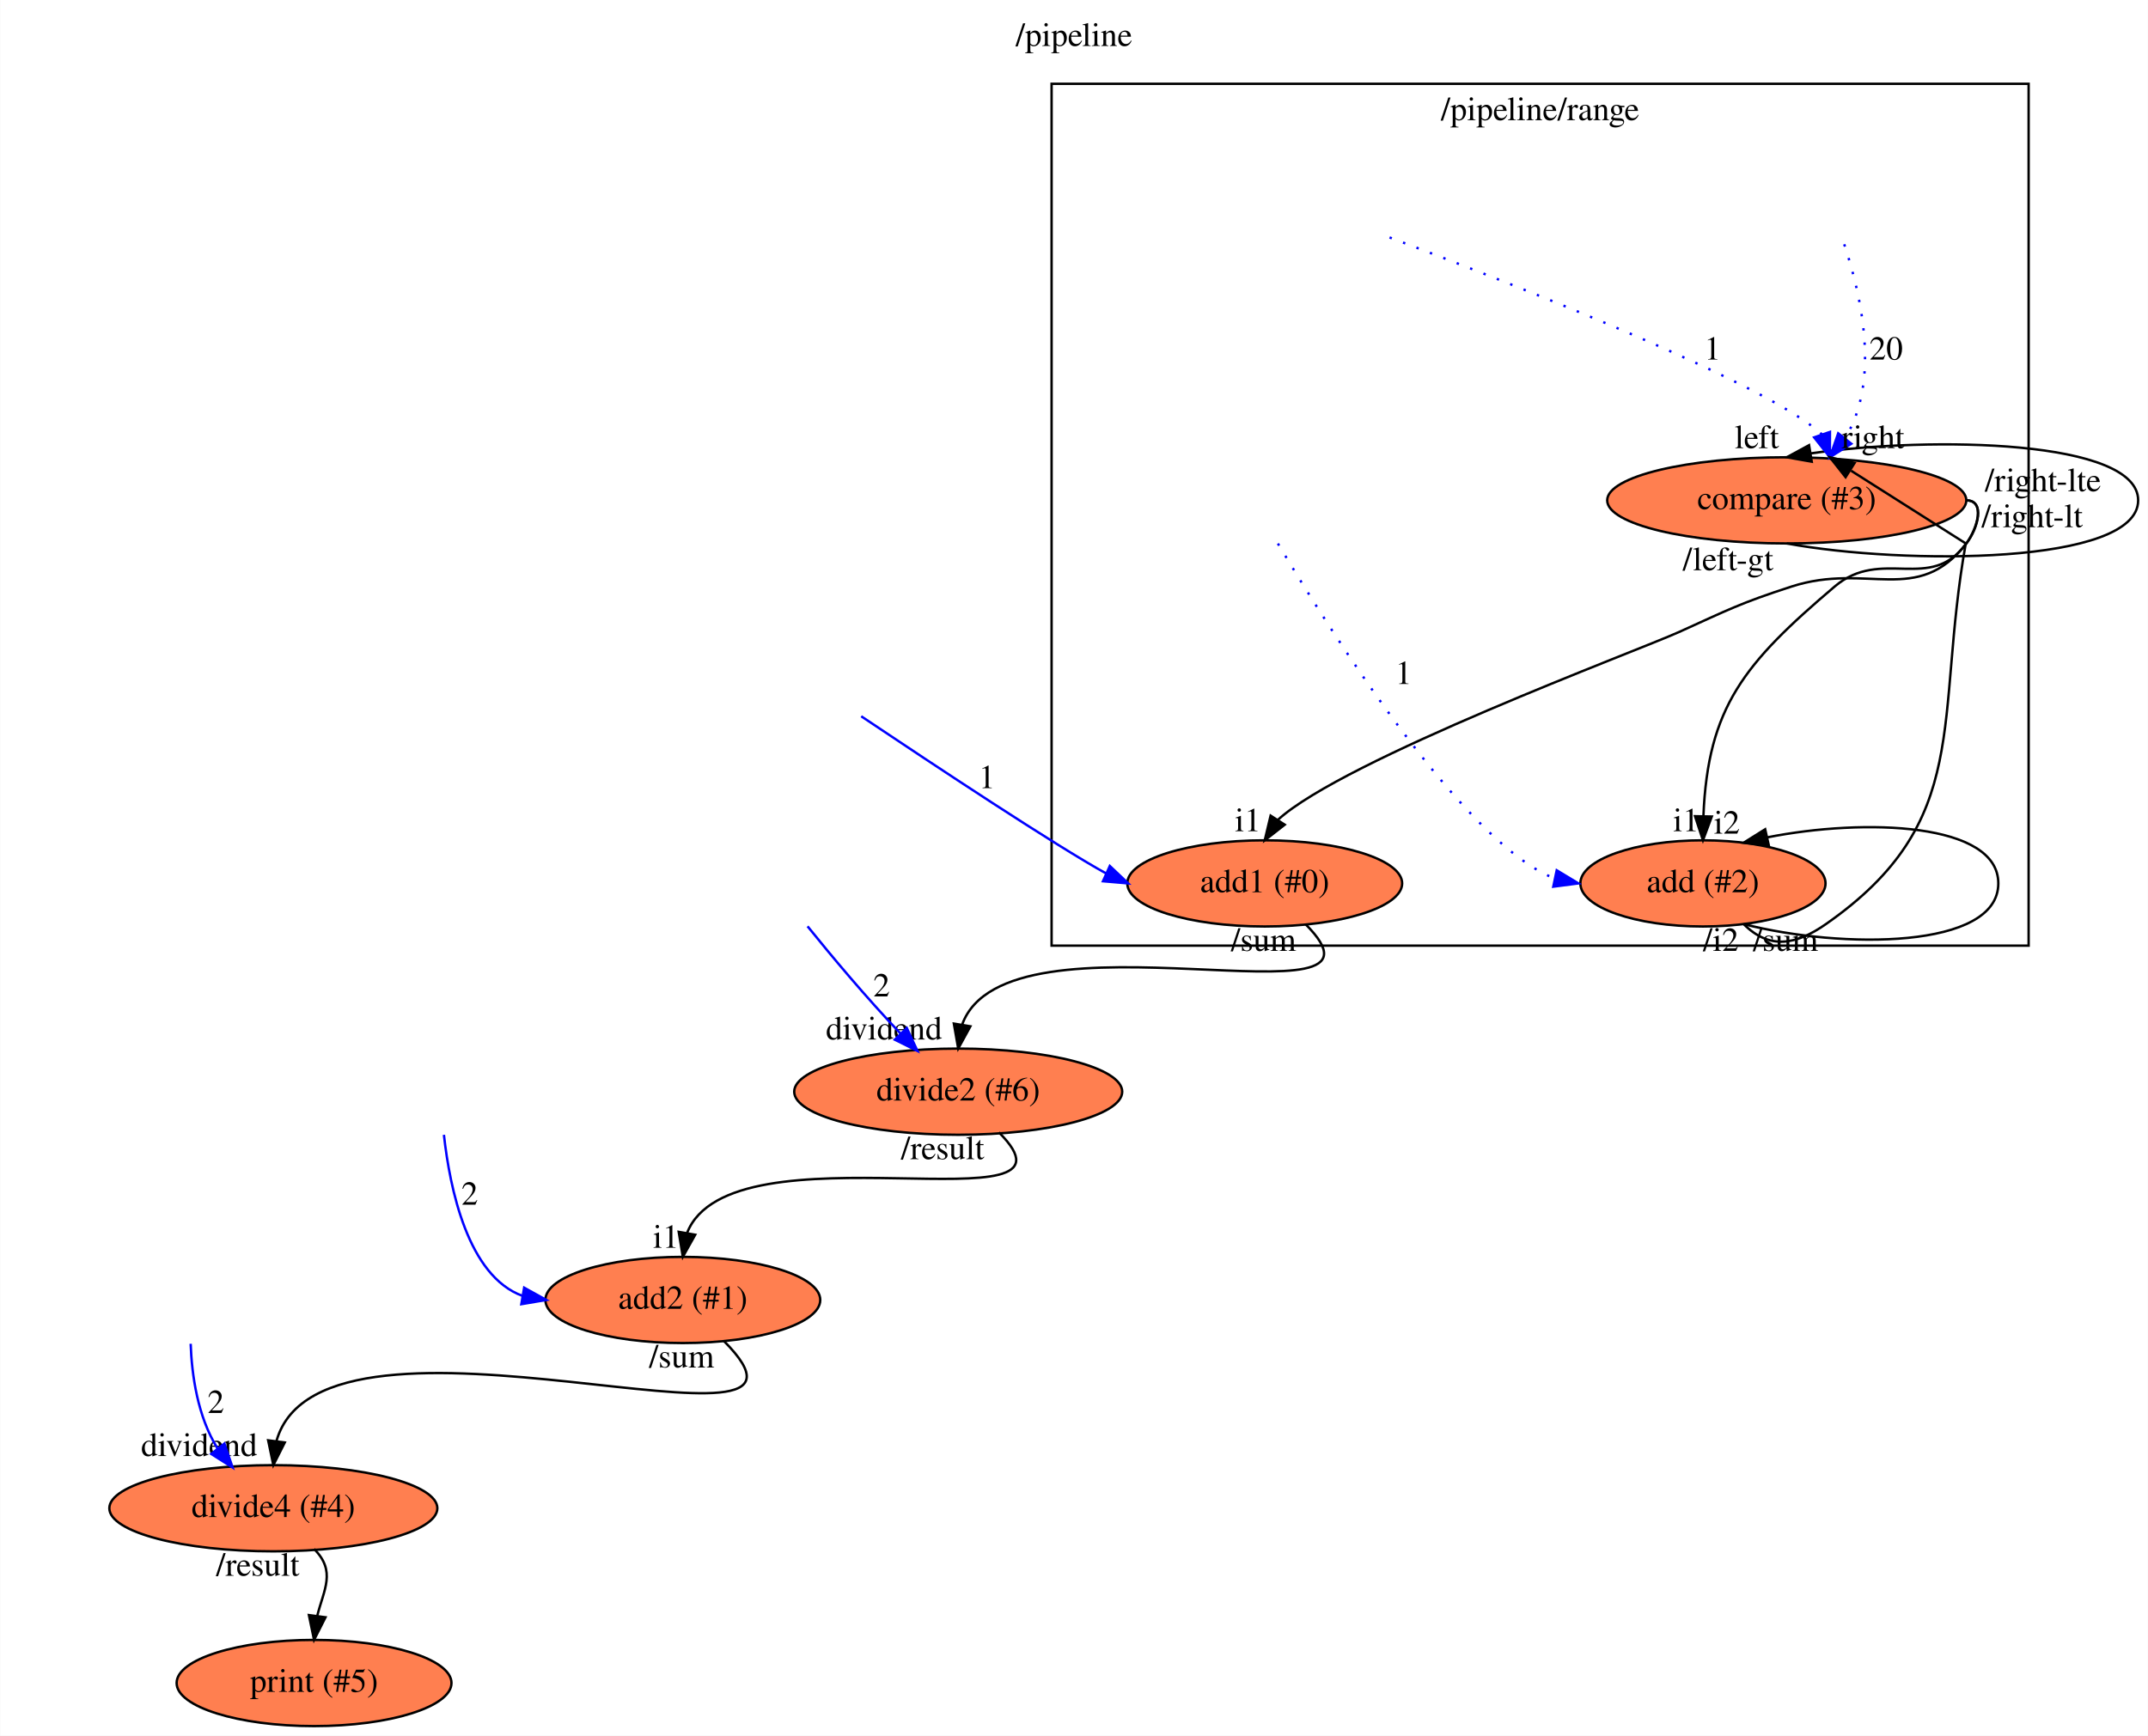
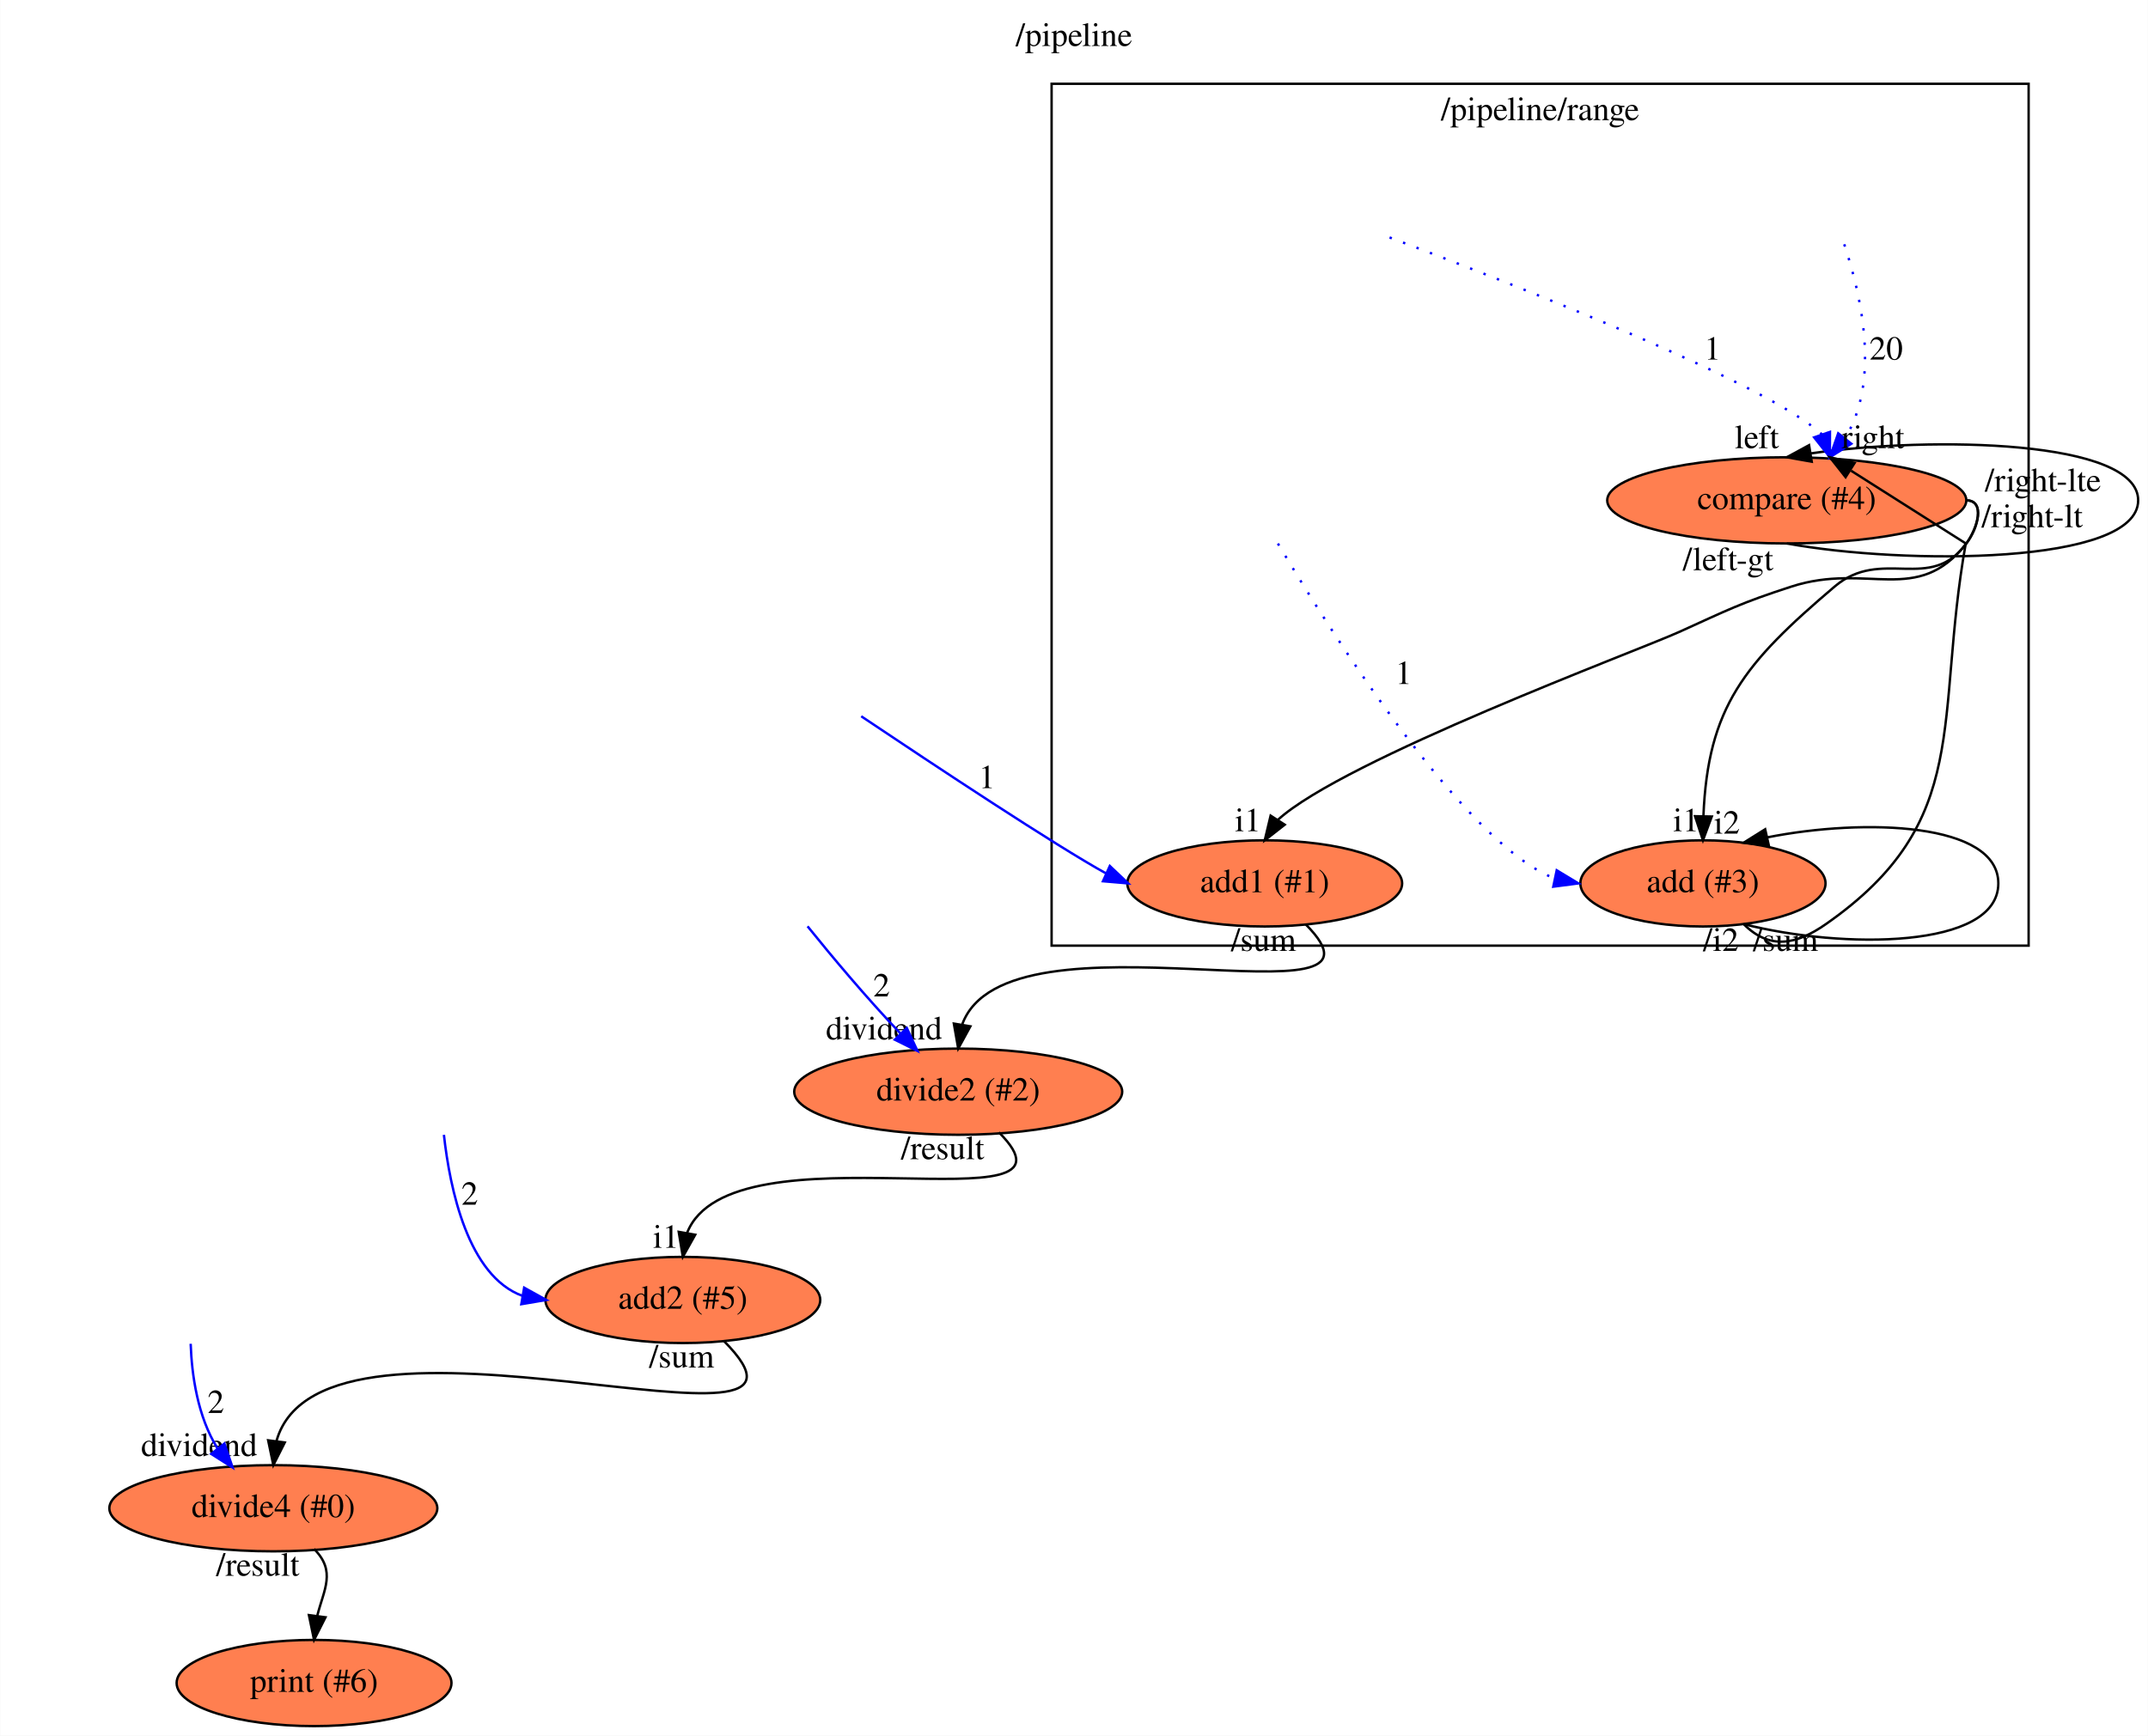
<svg xmlns="http://www.w3.org/2000/svg" xmlns:xlink="http://www.w3.org/1999/xlink" width="897pt" height="725pt" viewBox="0.00 0.00 896.79 725.00">
  <g id="graph0" class="graph" transform="scale(1 1) rotate(0) translate(4 721)">
    <polygon fill="#ffffff" stroke="transparent" points="-4,4 -4,-721 892.787,-721 892.787,4 -4,4" />
    <text text-anchor="middle" x="444.393" y="-701.8" font-family="Times,serif" font-size="14.00" fill="#000000">/pipeline</text>
    <g id="clust1" class="cluster">
      <polygon fill="none" stroke="#000000" points="435.043,-326 435.043,-686 843.043,-686 843.043,-326 435.043,-326" />
      <text text-anchor="middle" x="639.043" y="-670.8" font-family="Times,serif" font-size="14.00" fill="#000000">/pipeline/range</text>
    </g>
    <g id="node1" class="node">
      <g id="a_node1">
-         <a xlink:href="file:///home/travis/build/andrewdavidmackenzie/flow/flowstdlib/control/compare_switch/compare_switch.html" xlink:title="compare (#3)">
+         <a xlink:href="file:///home/travis/build/andrewdavidmackenzie/flow/flowstdlib/control/compare_switch/compare_switch.html" xlink:title="compare (#4)">
          <ellipse fill="#ff7f50" stroke="#000000" cx="742.043" cy="-512" rx="74.987" ry="18" />
-           <text text-anchor="middle" x="742.043" y="-508.3" font-family="Times,serif" font-size="14.00" fill="#000000">compare (#3)</text>
+           <text text-anchor="middle" x="742.043" y="-508.3" font-family="Times,serif" font-size="14.00" fill="#000000">compare (#4)</text>
        </a>
      </g>
    </g>
    <g id="edge4" class="edge">
      <path fill="none" stroke="#000000" d="M742.043,-494C790.958,-485 888.787,-485 888.787,-512 888.787,-537.26 803.162,-538.888 752.072,-531.623" />
      <polygon fill="#000000" stroke="#000000" points="752.474,-528.143 742.043,-530 751.356,-535.053 752.474,-528.143" />
      <text text-anchor="middle" x="729.543" y="-533.8" font-family="Times,serif" font-size="14.00" fill="#000000">left</text>
      <text text-anchor="middle" x="717.543" y="-482.8" font-family="Times,serif" font-size="14.00" fill="#000000">/left-gt</text>
    </g>
    <g id="node4" class="node">
      <g id="a_node4">
-         <a xlink:href="file:///home/travis/build/andrewdavidmackenzie/flow/flowstdlib/math/add/add.html" xlink:title="add1 (#0)">
+         <a xlink:href="file:///home/travis/build/andrewdavidmackenzie/flow/flowstdlib/math/add/add.html" xlink:title="add1 (#1)">
          <ellipse fill="#ff7f50" stroke="#000000" cx="524.043" cy="-352" rx="57.391" ry="18" />
-           <text text-anchor="middle" x="524.043" y="-348.3" font-family="Times,serif" font-size="14.00" fill="#000000">add1 (#0)</text>
+           <text text-anchor="middle" x="524.043" y="-348.3" font-family="Times,serif" font-size="14.00" fill="#000000">add1 (#1)</text>
        </a>
      </g>
    </g>
    <g id="edge3" class="edge">
      <path fill="none" stroke="#000000" d="M817.043,-512C825.043,-512 821.977,-500.298 817.043,-494 796.436,-467.694 775.836,-486.288 744.043,-476 722.606,-469.063 717.569,-466.291 697.043,-457 679.662,-449.132 557.081,-403.729 529.531,-378.543" />
      <polygon fill="#000000" stroke="#000000" points="532.393,-376.522 524.043,-370 526.504,-380.305 532.393,-376.522" />
      <text text-anchor="middle" x="517.043" y="-373.8" font-family="Times,serif" font-size="14.00" fill="#000000">i1</text>
      <text text-anchor="middle" x="849.043" y="-515.8" font-family="Times,serif" font-size="14.00" fill="#000000">/right-lte</text>
    </g>
    <g id="node5" class="node">
      <g id="a_node5">
-         <a xlink:href="file:///home/travis/build/andrewdavidmackenzie/flow/flowstdlib/math/add/add.html" xlink:title="add (#2)">
+         <a xlink:href="file:///home/travis/build/andrewdavidmackenzie/flow/flowstdlib/math/add/add.html" xlink:title="add (#3)">
          <ellipse fill="#ff7f50" stroke="#000000" cx="707.043" cy="-352" rx="51.191" ry="18" />
-           <text text-anchor="middle" x="707.043" y="-348.3" font-family="Times,serif" font-size="14.00" fill="#000000">add (#2)</text>
+           <text text-anchor="middle" x="707.043" y="-348.3" font-family="Times,serif" font-size="14.00" fill="#000000">add (#3)</text>
        </a>
      </g>
    </g>
    <g id="edge5" class="edge">
      <path fill="none" stroke="#000000" d="M817.043,-512C825.043,-512 821.739,-500.477 817.043,-494 801.947,-473.176 781.645,-492.652 762.043,-476 724.28,-443.919 709.09,-425.61 707.239,-380.132" />
      <polygon fill="#000000" stroke="#000000" points="710.736,-379.93 707.043,-370 703.737,-380.066 710.736,-379.93" />
      <text text-anchor="middle" x="700.043" y="-373.8" font-family="Times,serif" font-size="14.00" fill="#000000">i1</text>
      <text text-anchor="middle" x="844.543" y="-500.8" font-family="Times,serif" font-size="14.00" fill="#000000">/right-lt</text>
    </g>
    <g id="edge1" class="edge">
      <path fill="none" stroke="#0000ff" stroke-dasharray="1,5" d="M766.048,-618.956C773.179,-597.548 781.247,-561.759 766.321,-537.899" />
      <polygon fill="#0000ff" stroke="#0000ff" points="769.005,-535.651 760.043,-530 763.525,-540.006 769.005,-535.651" />
      <text text-anchor="middle" x="783.543" y="-570.8" font-family="Times,serif" font-size="14.00" fill="#000000">20</text>
    </g>
    <g id="edge2" class="edge">
      <path fill="none" stroke="#0000ff" stroke-dasharray="1,5" d="M576.181,-621.819C633.953,-600.039 734.564,-560.273 756.749,-539.533" />
      <polygon fill="#0000ff" stroke="#0000ff" points="760.085,-540.595 760.043,-530 753.469,-538.308 760.085,-540.595" />
      <text text-anchor="middle" x="711.043" y="-570.8" font-family="Times,serif" font-size="14.00" fill="#000000">1</text>
    </g>
    <g id="node8" class="node">
      <g id="a_node8">
-         <a xlink:href="file:///home/travis/build/andrewdavidmackenzie/flow/flowstdlib/math/divide/divide.html" xlink:title="divide2 (#6)">
+         <a xlink:href="file:///home/travis/build/andrewdavidmackenzie/flow/flowstdlib/math/divide/divide.html" xlink:title="divide2 (#2)">
          <ellipse fill="#ff7f50" stroke="#000000" cx="396.043" cy="-265" rx="68.489" ry="18" />
-           <text text-anchor="middle" x="396.043" y="-261.3" font-family="Times,serif" font-size="14.00" fill="#000000">divide2 (#6)</text>
+           <text text-anchor="middle" x="396.043" y="-261.3" font-family="Times,serif" font-size="14.00" fill="#000000">divide2 (#2)</text>
        </a>
      </g>
    </g>
    <g id="edge10" class="edge">
      <path fill="none" stroke="#000000" d="M541.043,-335C586.807,-289.237 416.474,-344.706 397.707,-293.076" />
      <polygon fill="#000000" stroke="#000000" points="401.126,-292.296 396.043,-283 394.22,-293.437 401.126,-292.296" />
      <text text-anchor="middle" x="365.043" y="-286.8" font-family="Times,serif" font-size="14.00" fill="#000000">dividend</text>
      <text text-anchor="middle" x="523.543" y="-323.8" font-family="Times,serif" font-size="14.00" fill="#000000">/sum</text>
    </g>
    <g id="edge8" class="edge">
      <path fill="none" stroke="#000000" d="M724.043,-335C734.837,-324.206 745.872,-326.263 758.389,-335 820.119,-378.09 803.606,-419.881 816.787,-494 816.787,-494 784.869,-514.25 768.909,-524.375" />
      <polygon fill="#000000" stroke="#000000" points="766.612,-521.687 760.043,-530 770.362,-527.598 766.612,-521.687" />
      <text text-anchor="middle" x="778.043" y="-533.8" font-family="Times,serif" font-size="14.00" fill="#000000">right</text>
      <text text-anchor="middle" x="741.543" y="-323.8" font-family="Times,serif" font-size="14.00" fill="#000000">/sum</text>
    </g>
    <g id="edge7" class="edge">
      <path fill="none" stroke="#000000" d="M724.043,-335C765.158,-324.5 830.389,-324.5 830.389,-352 830.389,-377.405 774.717,-379.34 733.819,-371.209" />
      <polygon fill="#000000" stroke="#000000" points="734.569,-367.79 724.043,-369 733.026,-374.618 734.569,-367.79" />
      <text text-anchor="middle" x="717.043" y="-372.8" font-family="Times,serif" font-size="14.00" fill="#000000">i2</text>
      <text text-anchor="middle" x="714.543" y="-323.8" font-family="Times,serif" font-size="14.00" fill="#000000">/i2</text>
    </g>
    <g id="edge6" class="edge">
      <path fill="none" stroke="#0000ff" stroke-dasharray="1,5" d="M529.543,-493.957C552.373,-455.709 607.483,-368.777 644.977,-354.118" />
      <polygon fill="#0000ff" stroke="#0000ff" points="645.978,-357.484 655.043,-352 644.537,-350.634 645.978,-357.484" />
      <text text-anchor="middle" x="582.043" y="-435.3" font-family="Times,serif" font-size="14.00" fill="#000000">1</text>
    </g>
    <g id="edge9" class="edge">
      <path fill="none" stroke="#0000ff" d="M355.538,-421.812C386.416,-401.112 436.901,-367.68 457.904,-356.102" />
      <polygon fill="#0000ff" stroke="#0000ff" points="459.353,-359.288 467.043,-352 456.487,-352.902 459.353,-359.288" />
      <text text-anchor="middle" x="408.043" y="-391.8" font-family="Times,serif" font-size="14.00" fill="#000000">1</text>
    </g>
    <g id="node10" class="node">
      <g id="a_node10">
-         <a xlink:href="file:///home/travis/build/andrewdavidmackenzie/flow/flowstdlib/math/add/add.html" xlink:title="add2 (#1)">
+         <a xlink:href="file:///home/travis/build/andrewdavidmackenzie/flow/flowstdlib/math/add/add.html" xlink:title="add2 (#5)">
          <ellipse fill="#ff7f50" stroke="#000000" cx="281.043" cy="-178" rx="57.391" ry="18" />
-           <text text-anchor="middle" x="281.043" y="-174.3" font-family="Times,serif" font-size="14.00" fill="#000000">add2 (#1)</text>
+           <text text-anchor="middle" x="281.043" y="-174.3" font-family="Times,serif" font-size="14.00" fill="#000000">add2 (#5)</text>
        </a>
      </g>
    </g>
    <g id="edge12" class="edge">
      <path fill="none" stroke="#000000" d="M413.043,-248C455.017,-206.026 300.978,-252.878 282.782,-205.905" />
      <polygon fill="#000000" stroke="#000000" points="286.22,-205.244 281.043,-196 279.325,-206.455 286.22,-205.244" />
      <text text-anchor="middle" x="274.043" y="-199.8" font-family="Times,serif" font-size="14.00" fill="#000000">i1</text>
      <text text-anchor="middle" x="389.543" y="-236.8" font-family="Times,serif" font-size="14.00" fill="#000000">/result</text>
    </g>
    <g id="edge11" class="edge">
      <path fill="none" stroke="#0000ff" d="M333.125,-334.08C343.207,-321.576 357.501,-304.472 371.954,-289.277" />
      <polygon fill="#0000ff" stroke="#0000ff" points="374.572,-291.605 379.043,-282 369.558,-286.72 374.572,-291.605" />
      <text text-anchor="middle" x="364.043" y="-304.8" font-family="Times,serif" font-size="14.00" fill="#000000">2</text>
    </g>
    <g id="node12" class="node">
      <g id="a_node12">
-         <a xlink:href="file:///home/travis/build/andrewdavidmackenzie/flow/flowstdlib/math/divide/divide.html" xlink:title="divide4 (#4)">
+         <a xlink:href="file:///home/travis/build/andrewdavidmackenzie/flow/flowstdlib/math/divide/divide.html" xlink:title="divide4 (#0)">
          <ellipse fill="#ff7f50" stroke="#000000" cx="110.043" cy="-91" rx="68.489" ry="18" />
-           <text text-anchor="middle" x="110.043" y="-87.3" font-family="Times,serif" font-size="14.00" fill="#000000">divide4 (#4)</text>
+           <text text-anchor="middle" x="110.043" y="-87.3" font-family="Times,serif" font-size="14.00" fill="#000000">divide4 (#0)</text>
        </a>
      </g>
    </g>
    <g id="edge14" class="edge">
      <path fill="none" stroke="#000000" d="M298.043,-161C356.71,-102.333 130.894,-187.734 111.38,-119.19" />
      <polygon fill="#000000" stroke="#000000" points="114.814,-118.46 110.043,-109 107.873,-119.37 114.814,-118.46" />
      <text text-anchor="middle" x="79.043" y="-112.8" font-family="Times,serif" font-size="14.00" fill="#000000">dividend</text>
      <text text-anchor="middle" x="280.543" y="-149.8" font-family="Times,serif" font-size="14.00" fill="#000000">/sum</text>
    </g>
    <g id="edge13" class="edge">
      <path fill="none" stroke="#0000ff" d="M181.272,-246.974C183.766,-224.477 191.314,-187.946 214.127,-179.693" />
      <polygon fill="#0000ff" stroke="#0000ff" points="214.775,-183.133 224.043,-178 213.597,-176.233 214.775,-183.133" />
      <text text-anchor="middle" x="192.043" y="-217.8" font-family="Times,serif" font-size="14.00" fill="#000000">2</text>
    </g>
    <g id="node14" class="node">
      <g id="a_node14">
-         <a xlink:href="file:///home/travis/build/andrewdavidmackenzie/flow/flowr/src/lib/flowruntime/stdio/stdout.html" xlink:title="print (#5)">
+         <a xlink:href="file:///home/travis/build/andrewdavidmackenzie/flow/flowr/src/lib/flowruntime/stdio/stdout.html" xlink:title="print (#6)">
          <ellipse fill="#ff7f50" stroke="#000000" cx="127.043" cy="-18" rx="57.391" ry="18" />
-           <text text-anchor="middle" x="127.043" y="-14.3" font-family="Times,serif" font-size="14.00" fill="#000000">print (#5)</text>
+           <text text-anchor="middle" x="127.043" y="-14.3" font-family="Times,serif" font-size="14.00" fill="#000000">print (#6)</text>
        </a>
      </g>
    </g>
    <g id="edge16" class="edge">
      <path fill="none" stroke="#000000" d="M127.043,-74C136.373,-64.67 131.125,-57.033 128.383,-46.085" />
      <polygon fill="#000000" stroke="#000000" points="131.829,-45.452 127.043,-36 124.89,-46.374 131.829,-45.452" />
      <text text-anchor="middle" x="103.543" y="-62.8" font-family="Times,serif" font-size="14.00" fill="#000000">/result</text>
    </g>
    <g id="edge15" class="edge">
      <path fill="none" stroke="#0000ff" d="M75.514,-159.694C75.981,-146.731 78.373,-129.354 86.686,-116.06" />
      <polygon fill="#0000ff" stroke="#0000ff" points="89.598,-118.019 93.043,-108 84.102,-113.684 89.598,-118.019" />
      <text text-anchor="middle" x="86.043" y="-130.8" font-family="Times,serif" font-size="14.00" fill="#000000">2</text>
    </g>
  </g>
</svg>
